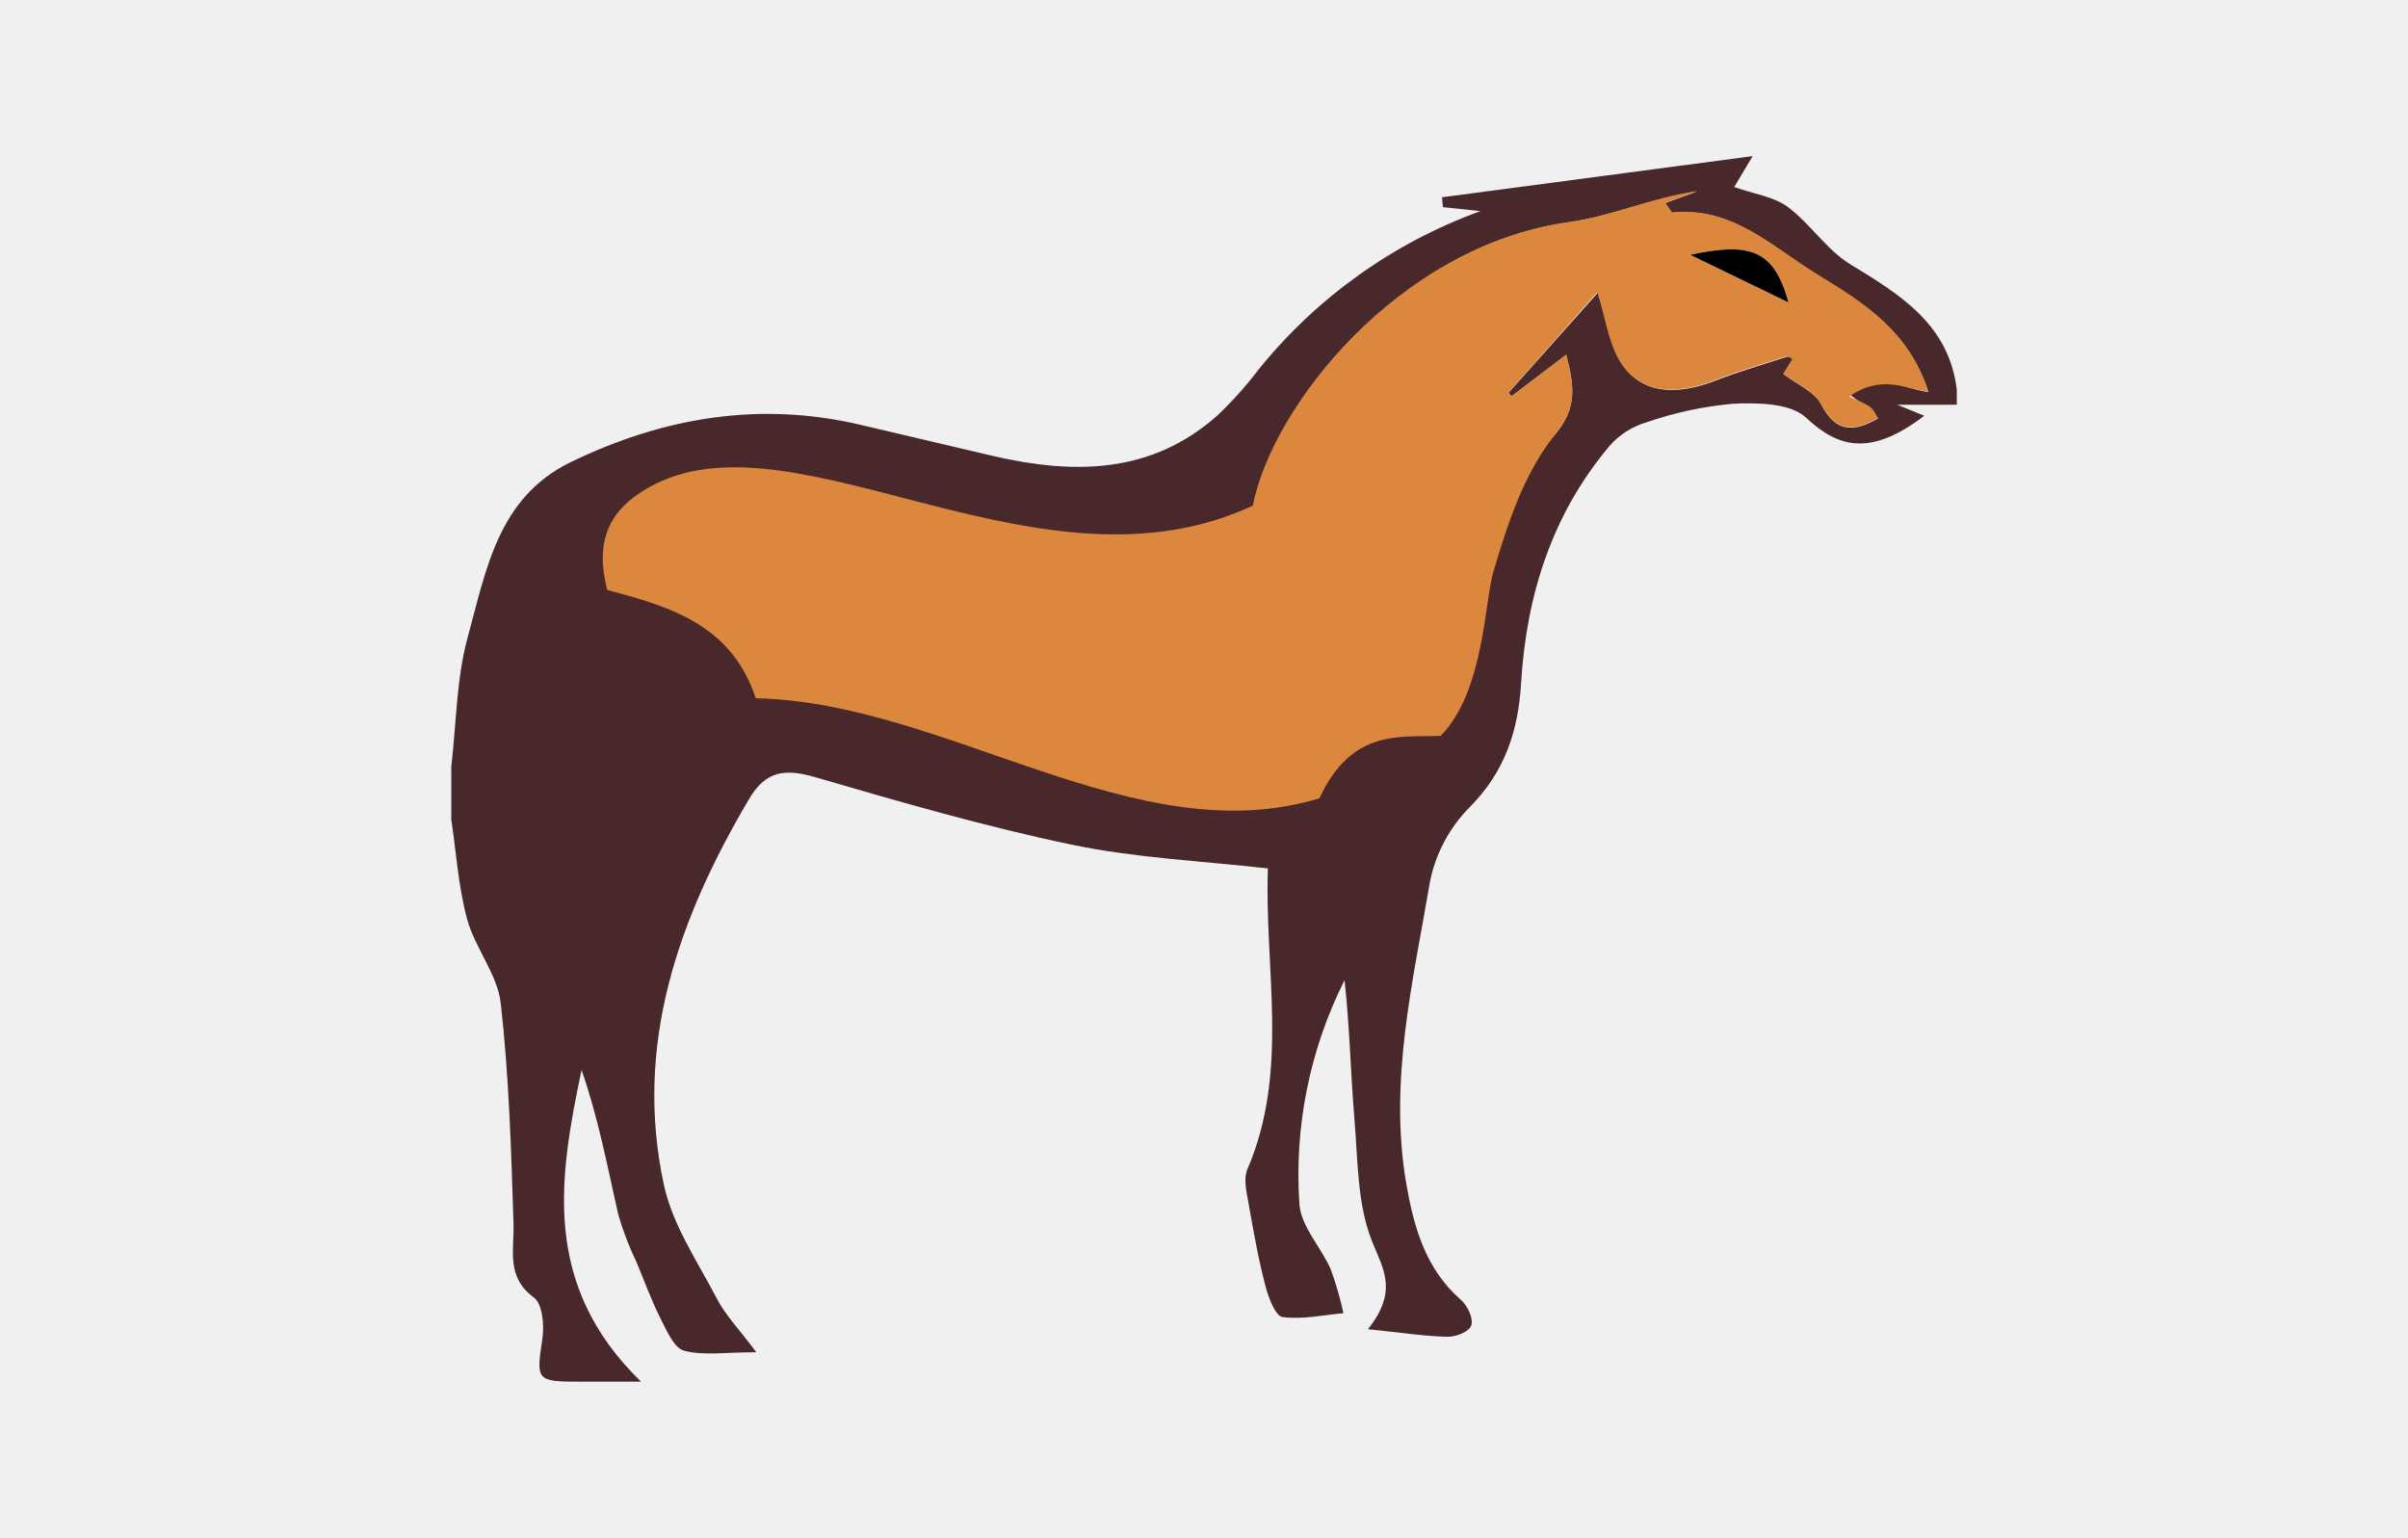
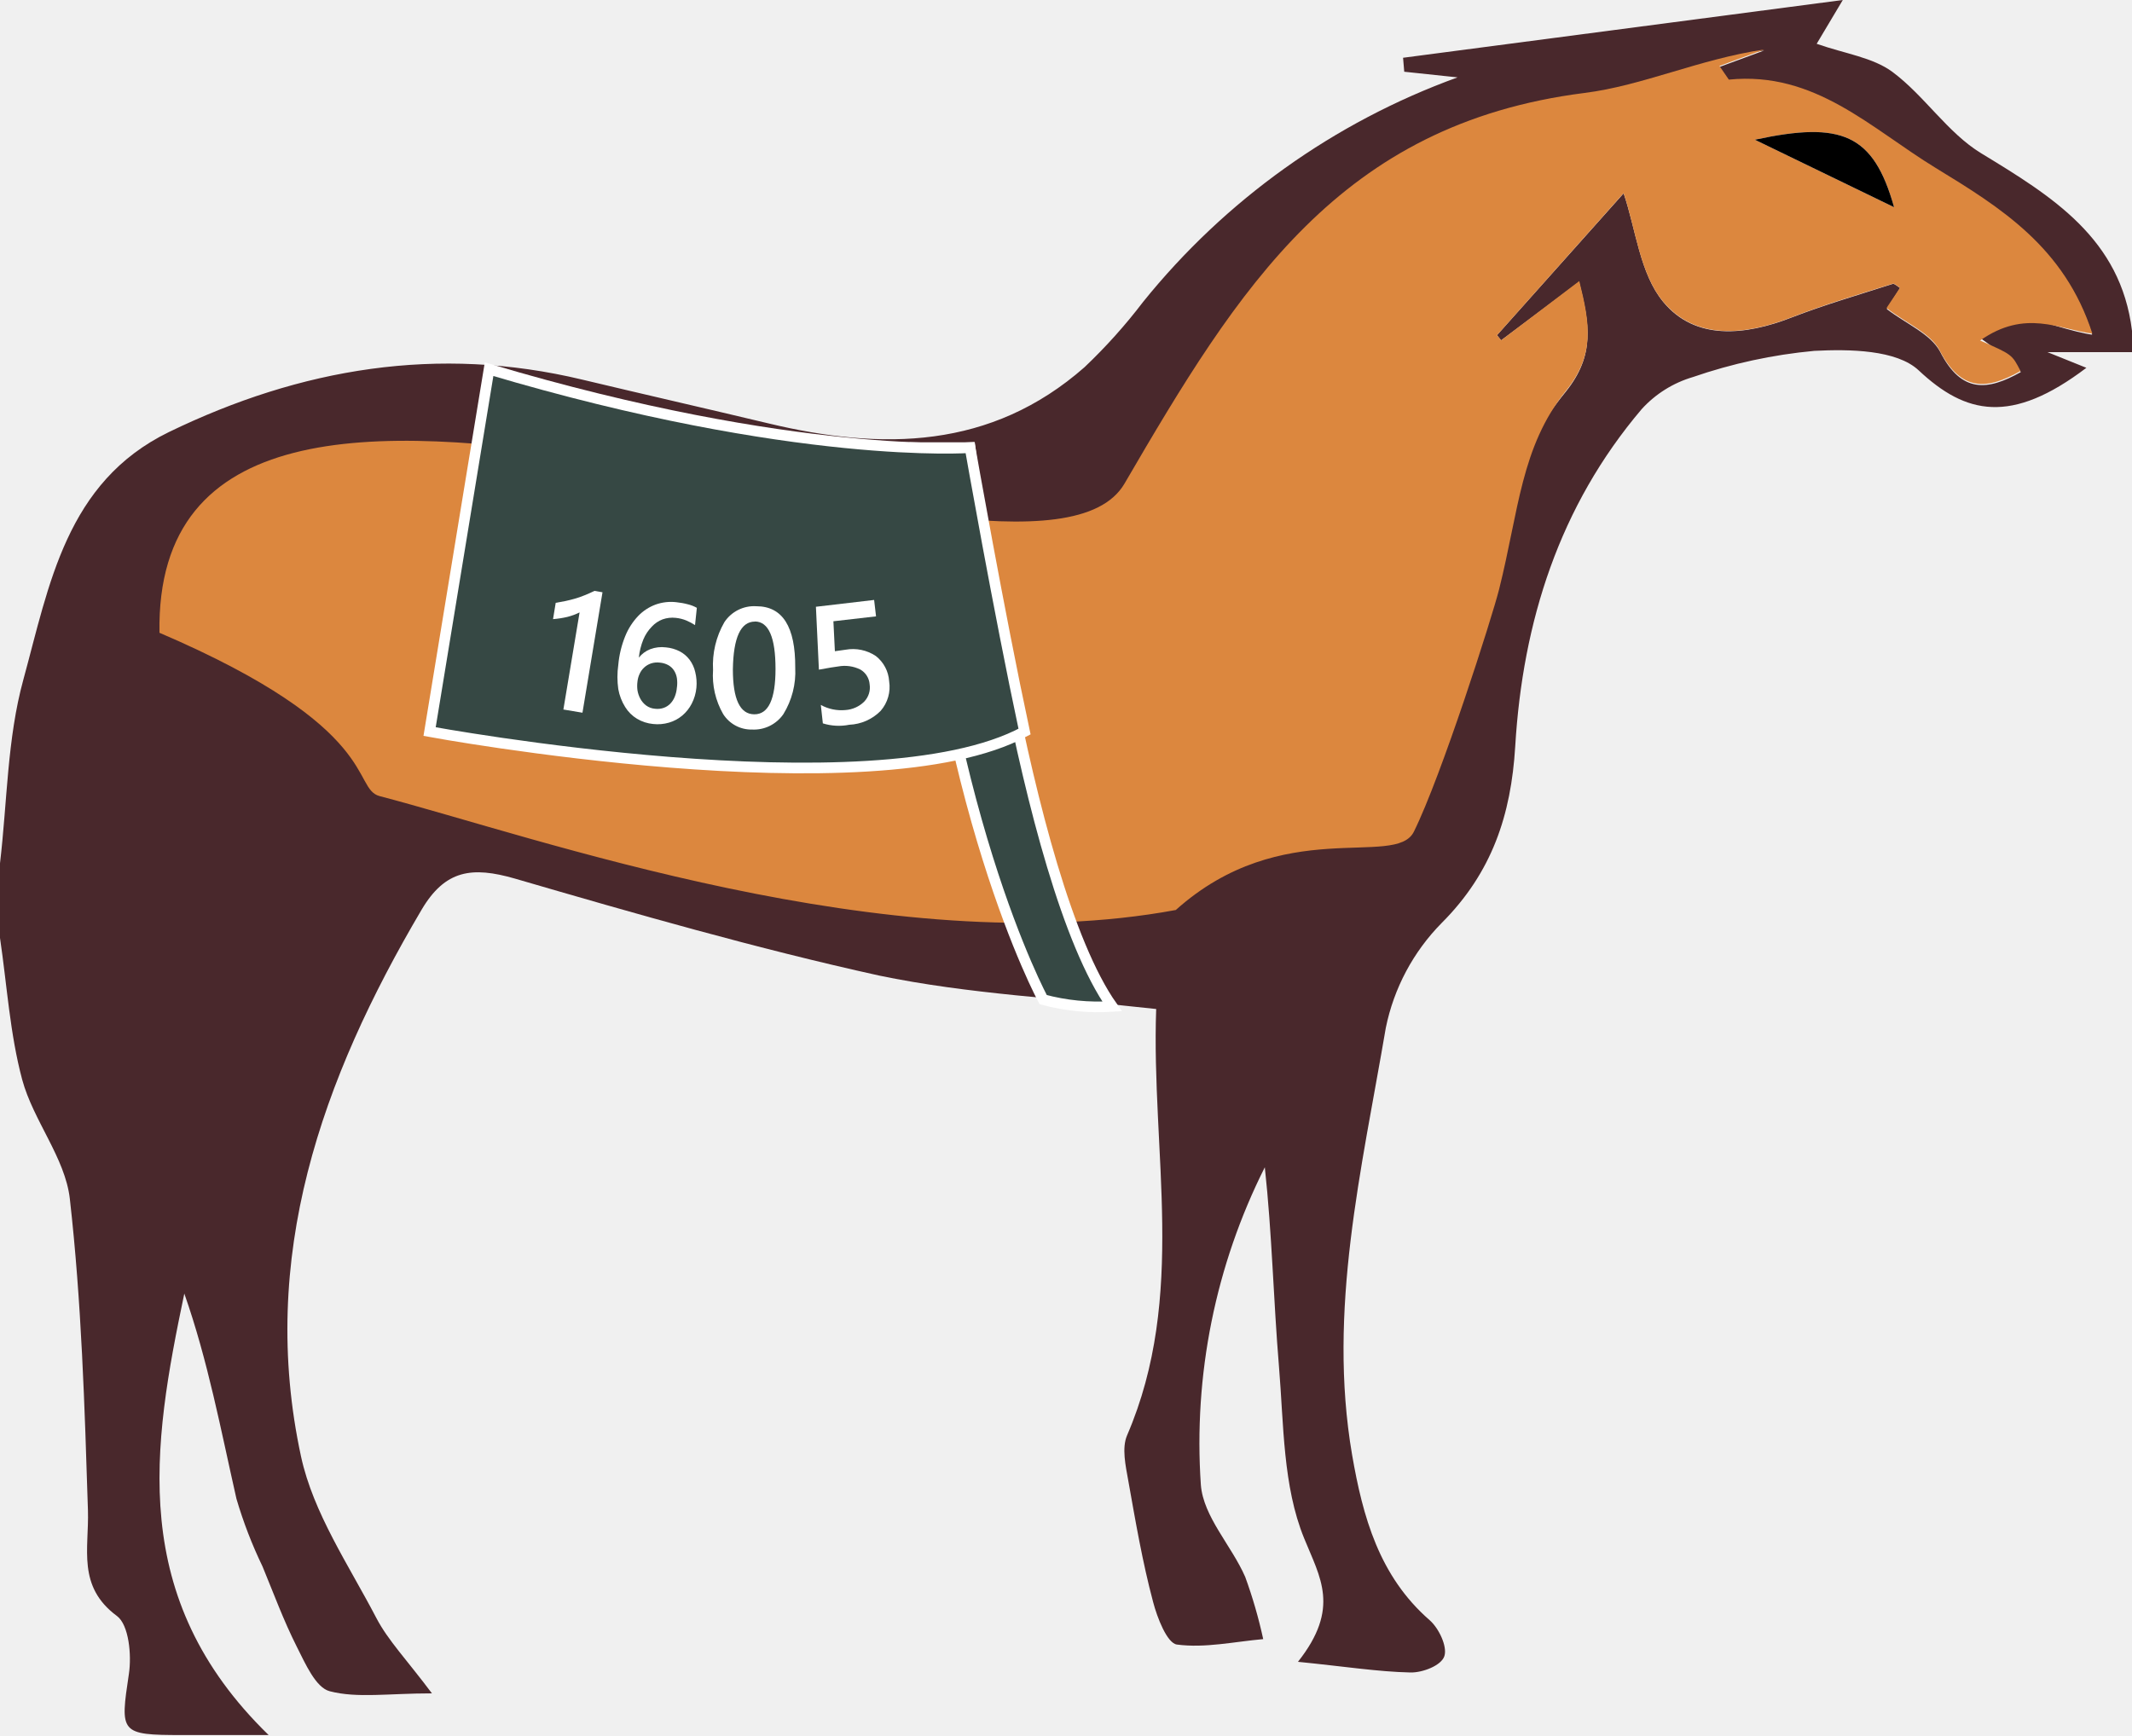
- <svg xmlns="http://www.w3.org/2000/svg" id="Layer_1" data-name="Layer 1" viewBox="0 0 320 204.31">
+ <svg xmlns="http://www.w3.org/2000/svg" viewBox="0 0 200 162.81">
  <defs>
-     <style>.cls-1{fill:#49282c;}.cls-2{fill:#dc873e;}</style>
+     <style>.cls-1{fill:#49282c;}.cls-2{fill:#dc873e;}.cls-3{fill:#364844;stroke:#fff;stroke-miterlimit:10;}.cls-4{fill:#fff;}</style>
  </defs>
-   <path class="cls-1" d="M255.72,55.26c-7.05,5.35-11.32,4.38-15.73.24-2.07-1.94-6.49-2-9.8-1.83a48.6,48.6,0,0,0-11.39,2.46,10.49,10.49,0,0,0-4.79,3c-7.73,9.1-11.17,19.94-11.87,31.66-0.39,6.42-2.17,11.82-6.89,16.55a19.55,19.55,0,0,0-5.22,9.85c-2.25,13.23-5.49,26.48-3.16,40.07,1,5.78,2.53,11.37,7.27,15.5,0.86,0.75,1.67,2.45,1.39,3.36s-2.08,1.58-3.2,1.55c-3.06-.07-6.12-0.56-10.54-1,4-5.06,2.07-7.9.58-11.59-2-4.89-1.91-10.67-2.36-16.1-0.52-6.22-.65-12.47-1.33-18.71a57.58,57.58,0,0,0-6,29.79c0.23,3,2.87,5.69,4.16,8.64a44.54,44.54,0,0,1,1.69,5.84c-2.71.24-5.46,0.86-8.09,0.51-0.93-.12-1.86-2.54-2.24-4-1-3.75-1.65-7.57-2.33-11.39-0.25-1.39-.62-3.06-0.11-4.24,5.63-13.06,2.25-26.59,2.73-40-8.92-1-17.58-1.39-26-3.14-11.53-2.41-22.89-5.7-34.21-9-4-1.15-6.53-.83-8.75,2.94-9.38,15.9-15.33,32.63-11.3,51.29,1.15,5.31,4.48,10.19,7.06,15.14,1.1,2.11,2.83,3.89,5.22,7.08-4.15,0-7,.47-9.59-0.2-1.32-.34-2.3-2.62-3.1-4.2-1.22-2.42-2.17-5-3.2-7.5a41.71,41.71,0,0,1-2.45-6.36c-1.46-6.44-2.67-12.94-4.89-19.25-3,14.32-5.34,28.53,7.91,41.42-3.94,0-6,0-8.11,0-5.86,0-5.83-.18-5-5.73,0.27-1.78,0-4.61-1.12-5.44-3.76-2.78-2.61-6.31-2.72-9.91-0.31-9.76-.6-19.55-1.7-29.24-0.44-3.84-3.43-7.33-4.47-11.18-1.16-4.29-1.44-8.82-2.1-13.24v-7c0.68-5.76.67-11.7,2.19-17.23,2.42-8.84,4-18.53,13.65-23.23,12.37-6,25.24-8.17,38.79-4.92,5.82,1.39,11.66,2.72,17.48,4.11C142.77,63.08,153,63,161.75,55.25a51.19,51.19,0,0,0,5.49-6.12,67.4,67.4,0,0,1,29.5-21.07l-5-.53-0.11-1.31,41.28-5.47-2.45,4.11c2.65,0.93,5.26,1.27,7.11,2.64,3,2.23,5.17,5.71,8.32,7.63,6.66,4.05,13.1,8,14.15,16.66v2h-7.93m-51.25-1.11-0.39-.48,11.88-13.31c1.15,3.37,1.52,7.53,3.71,10.18,3,3.65,7.69,3.17,12.05,1.47,3.1-1.2,6.31-2.13,9.48-3.15a1.51,1.51,0,0,1,.69.38L237,49.71c1.86,1.42,4.11,2.33,5,4,2,3.93,4.46,3.66,7.57,1.91-0.75-1.55-9.1-6.42-10-8.19,3.33,0.43,13.58,4.28,16.69,4.68-2.61-8.11-8.52-11.77-14.69-15.54s-11.33-9.11-19.41-8.29l-0.88-1.28,4.21-1.55c-6.15.92-11.39,3.32-16.86,4.08-23.09,3.21-39,24.18-42.22,42.08-1.31,7.38-2.42,15.71,4.8,20.66,6.07,4.16,7.85,1.36,14.77,4.08,4.5,1.77,2.86-2.46,3.19-7.25,0.46-6.64,6.62-4.52,7-12.5,0.36-7.6,6.48-13.86,10.7-19.12,2.76-3.43,2.27-6.32,1.26-10.31Z" />
-   <path class="cls-2" d="M200.82,52.68l7.33-5.56c1,4,1.5,6.88-1.26,10.31-4.22,5.26-6.29,11.32-8.45,18.62-1.14,3.86-1.25,16-7,21.75-5.25.25-11.75-1.09-16.1,8.3-24.4,7.45-49.65-12.8-74.9-13.29-3.25-9.75-11.25-12.15-19.75-14.4-1.43-5.66-.61-10.6,6.43-14.1,19.25-9.58,51.33,16,79.37,2.89,2.46-12.89,19.08-34.51,42.17-37.72,5.47-.76,10.71-3.16,16.86-4.08l-4.21,1.55,0.88,1.28c8.08-.81,13.3,4.56,19.41,8.29S253.67,44,256.28,52.06c-3.12-.4-6.28-2.34-10.53.65,3,1.31,3,1.31,3.79,2.86-3.11,1.75-5.54,2-7.57-1.91-0.84-1.63-3.09-2.53-5-4l1.22-1.94a1.51,1.51,0,0,0-.69-0.38c-3.17,1-6.38,1.94-9.48,3.15-4.36,1.69-9,2.18-12.05-1.47-2.2-2.65-2.57-6.81-3.71-10.18L200.43,52.2ZM237.68,40.2c-1.93-6.88-4.91-8.09-13.06-6.33Z" />
-   <path d="M237.68,40.2l-13.06-6.33C232.77,32.11,235.75,33.32,237.68,40.2Z" />
+   <g id="Layer_2" data-name="Layer 2">
+     <g id="Layer_1-2" data-name="Layer 1">
+       <path class="cls-1" d="M195.72,34.51c-7.05,5.35-11.32,4.38-15.73.24-2.07-1.94-6.49-2-9.8-1.83a48.6,48.6,0,0,0-11.39,2.46,10.49,10.49,0,0,0-4.79,3c-7.73,9.1-11.17,19.94-11.87,31.66-.39,6.42-2.17,11.82-6.89,16.55A19.55,19.55,0,0,0,130,96.44c-2.25,13.23-5.49,26.48-3.16,40.07,1,5.78,2.53,11.37,7.27,15.5.86.75,1.67,2.45,1.39,3.36s-2.08,1.58-3.2,1.55c-3.06-.07-6.12-.56-10.54-1,4-5.06,2.07-7.9.58-11.59-2-4.89-1.91-10.67-2.36-16.1-.52-6.22-.65-12.47-1.33-18.71a57.58,57.58,0,0,0-6,29.79c.23,3,2.87,5.69,4.16,8.64a44.54,44.54,0,0,1,1.69,5.84c-2.71.24-5.46.86-8.09.51-.93-.12-1.86-2.54-2.24-4-1-3.75-1.65-7.57-2.33-11.39-.25-1.39-.62-3.06-.11-4.24,5.63-13.06,2.25-26.59,2.73-40-8.92-1-17.58-1.39-26-3.14C71,89,59.61,85.73,48.29,82.43c-4-1.15-6.53-.83-8.75,2.94-9.38,15.9-15.33,32.63-11.3,51.29,1.15,5.31,4.48,10.19,7.06,15.14,1.1,2.11,2.83,3.89,5.22,7.08-4.15,0-7,.47-9.59-.2-1.32-.34-2.3-2.62-3.1-4.2-1.22-2.42-2.17-5-3.2-7.5a41.71,41.71,0,0,1-2.45-6.36c-1.46-6.44-2.67-12.94-4.89-19.25-3,14.32-5.34,28.53,7.91,41.42-3.94,0-6,0-8.11,0-5.86,0-5.83-.18-5-5.73.27-1.78,0-4.61-1.12-5.44-3.76-2.78-2.61-6.31-2.72-9.91-.31-9.76-.6-19.55-1.7-29.24-.44-3.84-3.43-7.33-4.47-11.18C.93,97,.66,92.47,0,88V81c.68-5.76.67-11.7,2.19-17.23,2.42-8.84,4-18.53,13.65-23.23,12.37-6,25.24-8.17,38.79-4.92,5.82,1.39,11.66,2.72,17.48,4.11,10.65,2.55,20.86,2.43,29.63-5.28a51.19,51.19,0,0,0,5.49-6.12,67.4,67.4,0,0,1,29.5-21.07l-5-.53-.11-1.31L172.87,0l-2.45,4.11c2.65.93,5.26,1.27,7.11,2.64,3,2.23,5.17,5.71,8.32,7.63,6.66,4.05,13.1,8,14.15,16.66v2h-7.93m-51.25-1.11-.39-.48,11.88-13.31c1.15,3.37,1.52,7.53,3.71,10.18,3,3.65,7.69,3.17,12.05,1.47,3.1-1.2,6.31-2.13,9.48-3.15.17-.05.46.24.69.38L177,29c1.86,1.42,4.11,2.33,5,4,2,3.93,4.46,3.66,7.57,1.91-.75-1.55-9.1-6.42-10-8.19,3.33.43,13.58,4.28,16.69,4.68-2.61-8.11-8.52-11.77-14.69-15.54s-11.33-9.11-19.41-8.29l-.88-1.28,4.21-1.55c-6.15.92-11.39,3.32-16.86,4.08-23.09,3.21-39,24.18-42.22,42.08-1.31,7.38-2.42,15.71,4.8,20.66,6.07,4.16,7.85,1.36,14.77,4.08,4.5,1.77,6.92,1,7.25-3.75.46-6.64,5.87-7.77,6.25-15.75a33,33,0,0,1,7.39-19.37c2.76-3.43,2.27-6.32,1.26-10.31Z" />
+       <path class="cls-2" d="M140.82,31.93l7.33-5.56c1,4,1.5,6.88-1.26,10.31-4.22,5.26-4.41,11.23-6.26,18.61-.65,2.59-5.4,17.5-8,22.75-1.72,3.45-12.33-1.62-22.33,7.34-27,5-60.07-6.88-74.67-10.68-2.69-.7.33-6.33-20.67-15.33-.67-39.93,81.61,1.26,90.53-14C116.19,27,125.65,11.64,148.65,8.72c5.48-.69,10.71-3.16,16.86-4.08l-4.21,1.55.88,1.28c8.08-.81,13.3,4.56,19.41,8.29s12.08,7.44,14.69,15.54c-3.12-.4-6.28-2.34-10.53.65,3,1.31,3,1.31,3.79,2.86-3.11,1.75-5.54,2-7.57-1.91-.84-1.63-3.09-2.53-5-4L178.24,27c-.23-.13-.52-.43-.69-.38-3.17,1-6.38,1.94-9.48,3.15-4.36,1.69-9,2.18-12.05-1.47-2.2-2.65-2.57-6.81-3.71-10.18L140.43,31.45Zm36.86-12.49c-1.93-6.88-4.91-8.09-13.06-6.33ZM132.61,78c-1.72,3.45-7.67-6-22.33,7.34C83.37,90.84-3,66.38,23.61,44" />
+       <path d="M177.68,19.44l-13.06-6.33C172.77,11.35,175.75,12.57,177.68,19.44Z" />
+     </g>
+     <g id="Layer_2-2" data-name="Layer 2">
+       <path class="cls-3" d="M91,42s4.94,40.54,13.33,52.43a20,20,0,0,1-6.47-.64s-9.9-18.2-12-51.79Z" />
+       <path class="cls-3" d="M45.88,34.64l-5.58,34s41.63,7.69,55.81,0C93.69,57.34,91,42,91,42S74.66,43.21,45.88,34.64Z" />
+     </g>
+     <g id="Text_Outline" data-name="Text Outline">
+       <path class="cls-4" d="M56.52,55.57l-1.88,11.3-1.79-.3,1.52-9.11a5.8,5.8,0,0,1-1.14.42,8.78,8.78,0,0,1-1.35.21l.25-1.53.92-.17c.29-.06.59-.14.88-.22s.59-.19.89-.31.62-.26.95-.42Z" />
+       <path class="cls-4" d="M65.33,64.52a4.1,4.1,0,0,1-.44,1.5A3.62,3.62,0,0,1,64,67.14a3.44,3.44,0,0,1-1.24.66,3.83,3.83,0,0,1-1.49.13,3.64,3.64,0,0,1-1.51-.49,3.33,3.33,0,0,1-1.11-1.1A4.71,4.71,0,0,1,58,64.65a8,8,0,0,1,0-2.26,9.36,9.36,0,0,1,.65-2.7,6.05,6.05,0,0,1,1.22-1.9,4.36,4.36,0,0,1,1.64-1.07,4.3,4.3,0,0,1,1.92-.22,7.14,7.14,0,0,1,1.14.21,3.19,3.19,0,0,1,.8.32l-.17,1.62a5.36,5.36,0,0,0-.81-.43,3.52,3.52,0,0,0-1-.25,2.77,2.77,0,0,0-1.23.14,2.67,2.67,0,0,0-1,.67A3.83,3.83,0,0,0,60.35,60a6.13,6.13,0,0,0-.42,1.7h0A2.55,2.55,0,0,1,61,60.91a3.08,3.08,0,0,1,1.47-.17,3.52,3.52,0,0,1,1.29.37,2.79,2.79,0,0,1,.93.79,3.08,3.08,0,0,1,.53,1.16A4.35,4.35,0,0,1,65.33,64.52Zm-1.83,0a3.22,3.22,0,0,0,0-.89,1.89,1.89,0,0,0-.27-.72,1.55,1.55,0,0,0-.53-.5,2,2,0,0,0-.8-.24,1.89,1.89,0,0,0-.84.08,1.81,1.81,0,0,0-1.07,1,2.19,2.19,0,0,0-.19.7,3.09,3.09,0,0,0,0,.82,2.52,2.52,0,0,0,.27.79,1.94,1.94,0,0,0,.54.63,1.62,1.62,0,0,0,.84.31,1.81,1.81,0,0,0,.8-.08,1.61,1.61,0,0,0,.62-.39,2,2,0,0,0,.42-.64A2.88,2.88,0,0,0,63.5,64.48Z" />
+       <path class="cls-4" d="M70.56,68.45A3.13,3.13,0,0,1,67.84,67a7.29,7.29,0,0,1-.95-4.14,8.08,8.08,0,0,1,1.06-4.48,3.34,3.34,0,0,1,3-1.5q3.69,0,3.65,5.77A7.56,7.56,0,0,1,73.49,67,3.36,3.36,0,0,1,70.56,68.45Zm.26-10.13q-2,0-2.07,4.48,0,4.2,2,4.22t2-4.26Q72.75,58.33,70.82,58.31Z" />
+       <path class="cls-4" d="M77.19,67.87,77,66.14a4,4,0,0,0,2.31.48,2.77,2.77,0,0,0,1.76-.79,1.92,1.92,0,0,0,.51-1.62,1.75,1.75,0,0,0-.87-1.39,3.32,3.32,0,0,0-2.08-.29q-.45.05-1.81.3l-.28-5.9L82,56.29l.18,1.54-4,.46.14,2.81,1-.14a3.87,3.87,0,0,1,2.84.59,3.27,3.27,0,0,1,1.25,2.37,3.42,3.42,0,0,1-.8,2.78A4.4,4.4,0,0,1,79.67,68,5,5,0,0,1,77.19,67.87Z" />
+     </g>
+   </g>
</svg>
